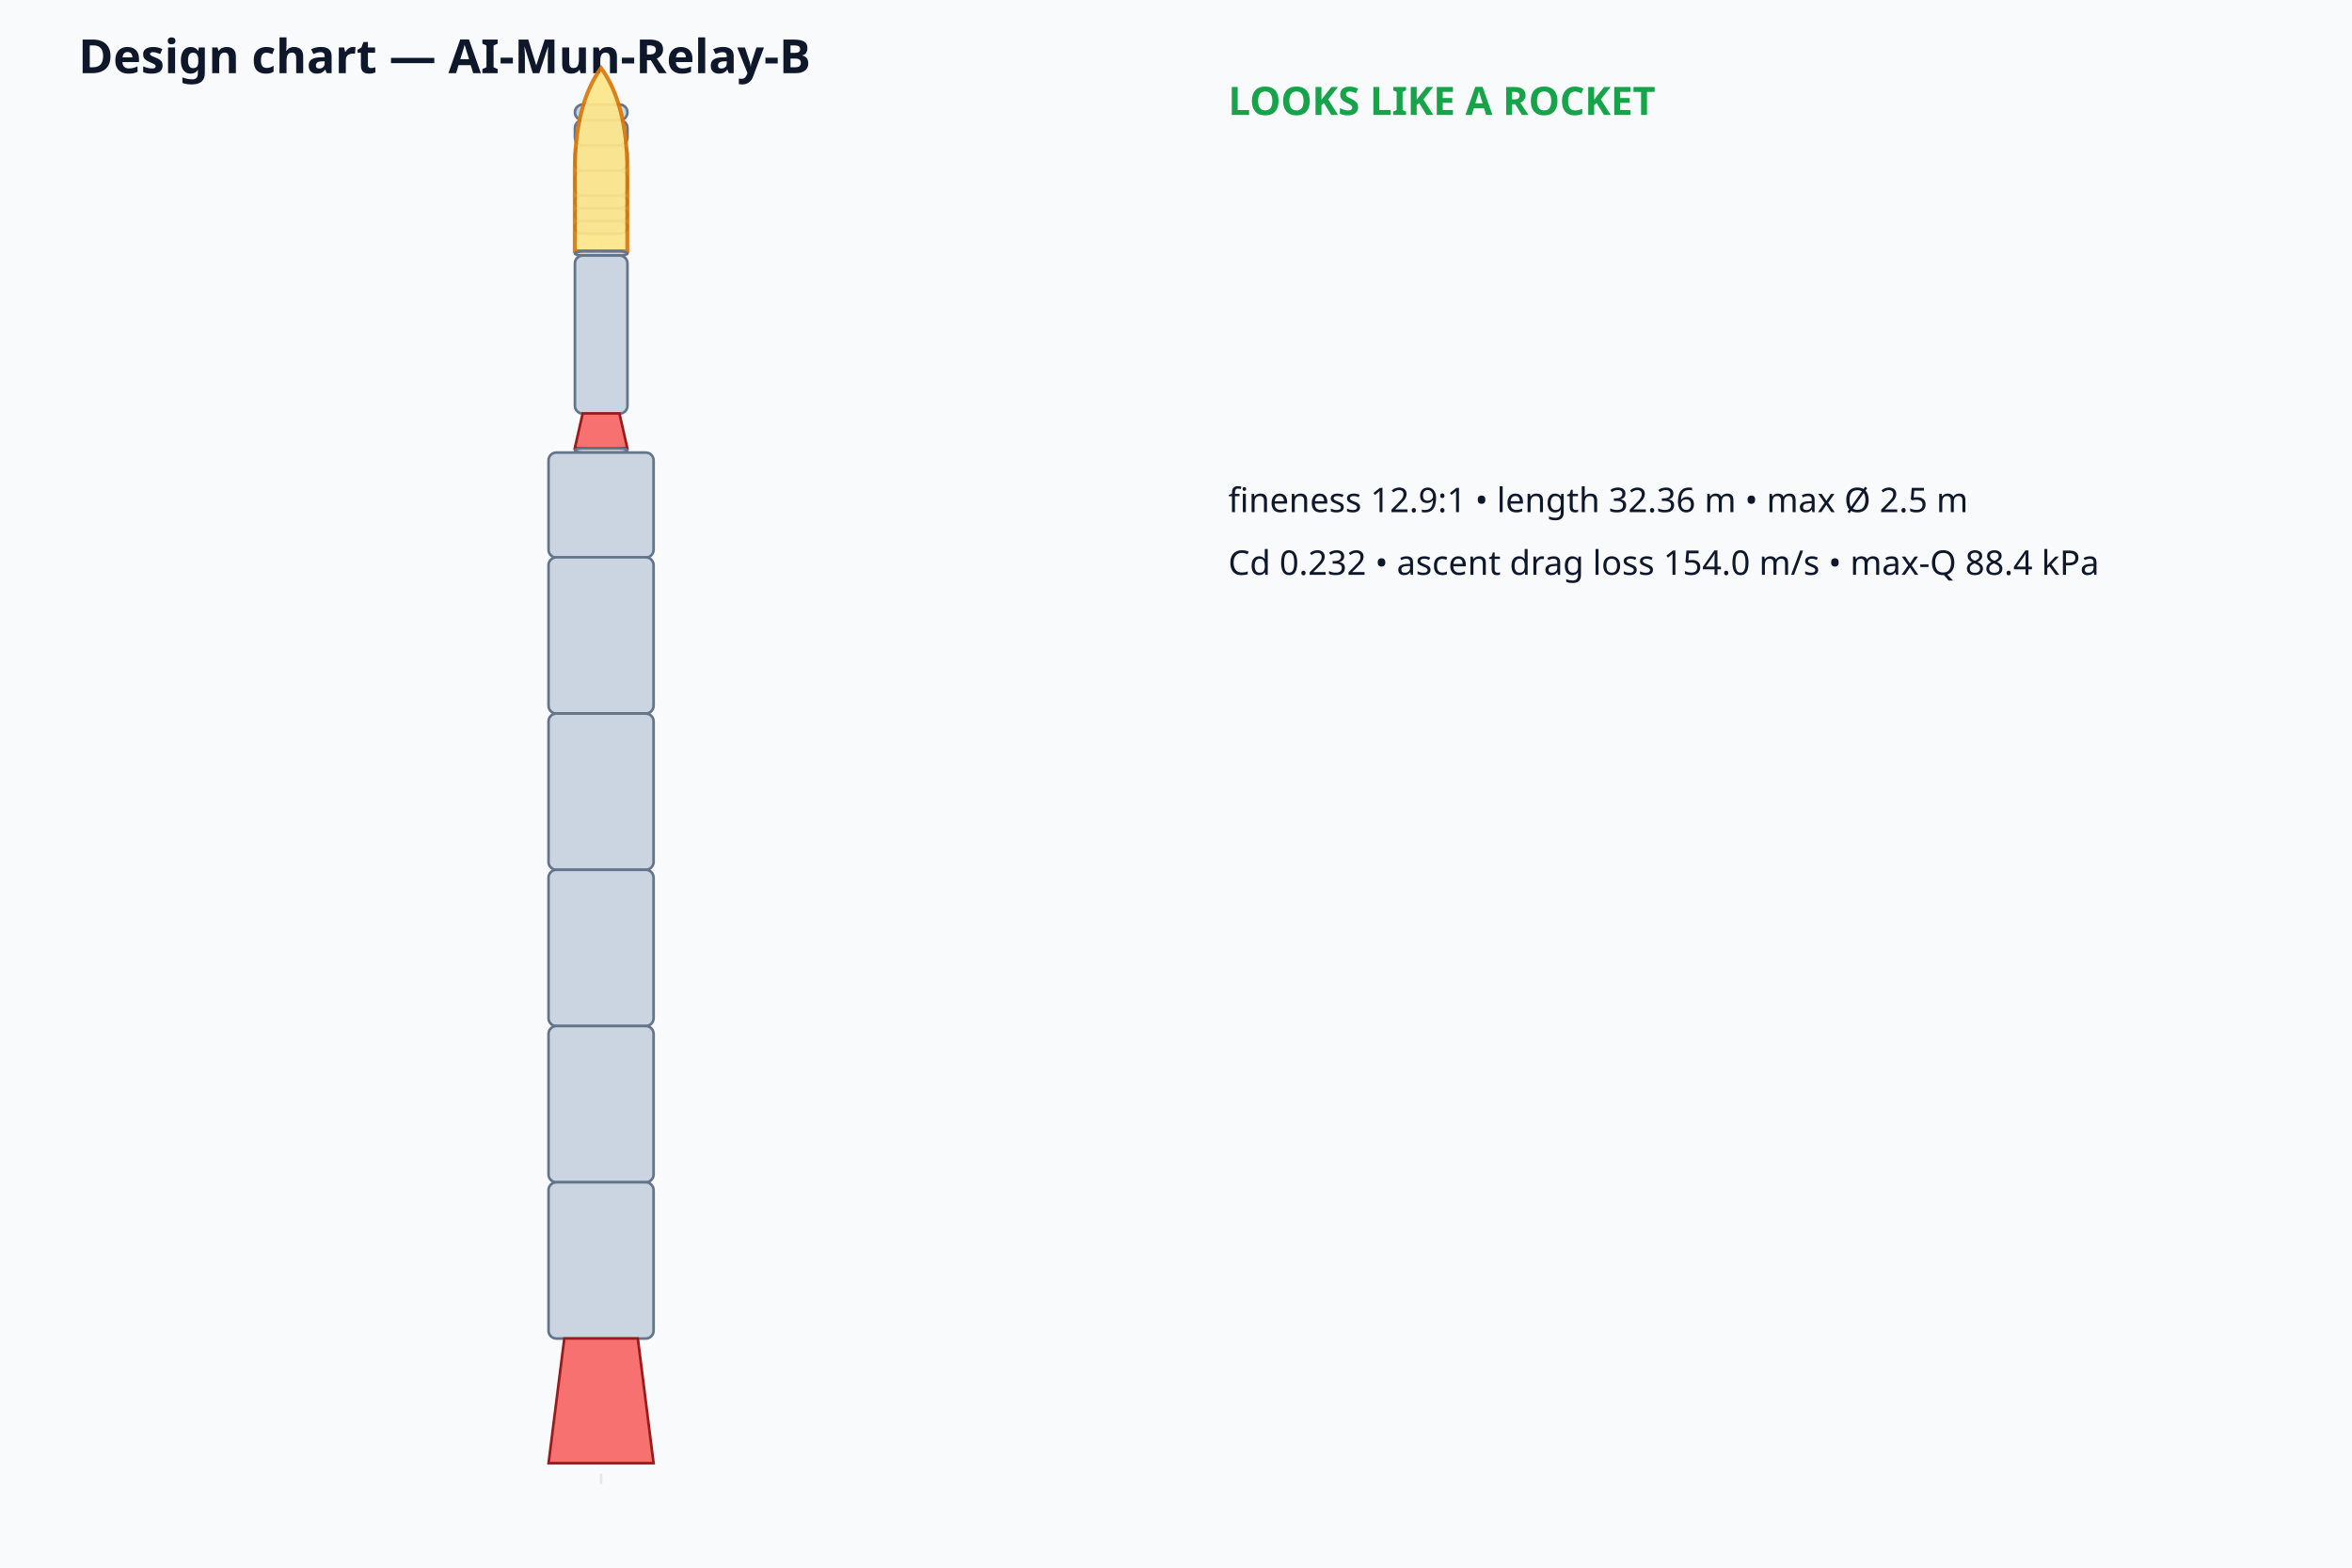
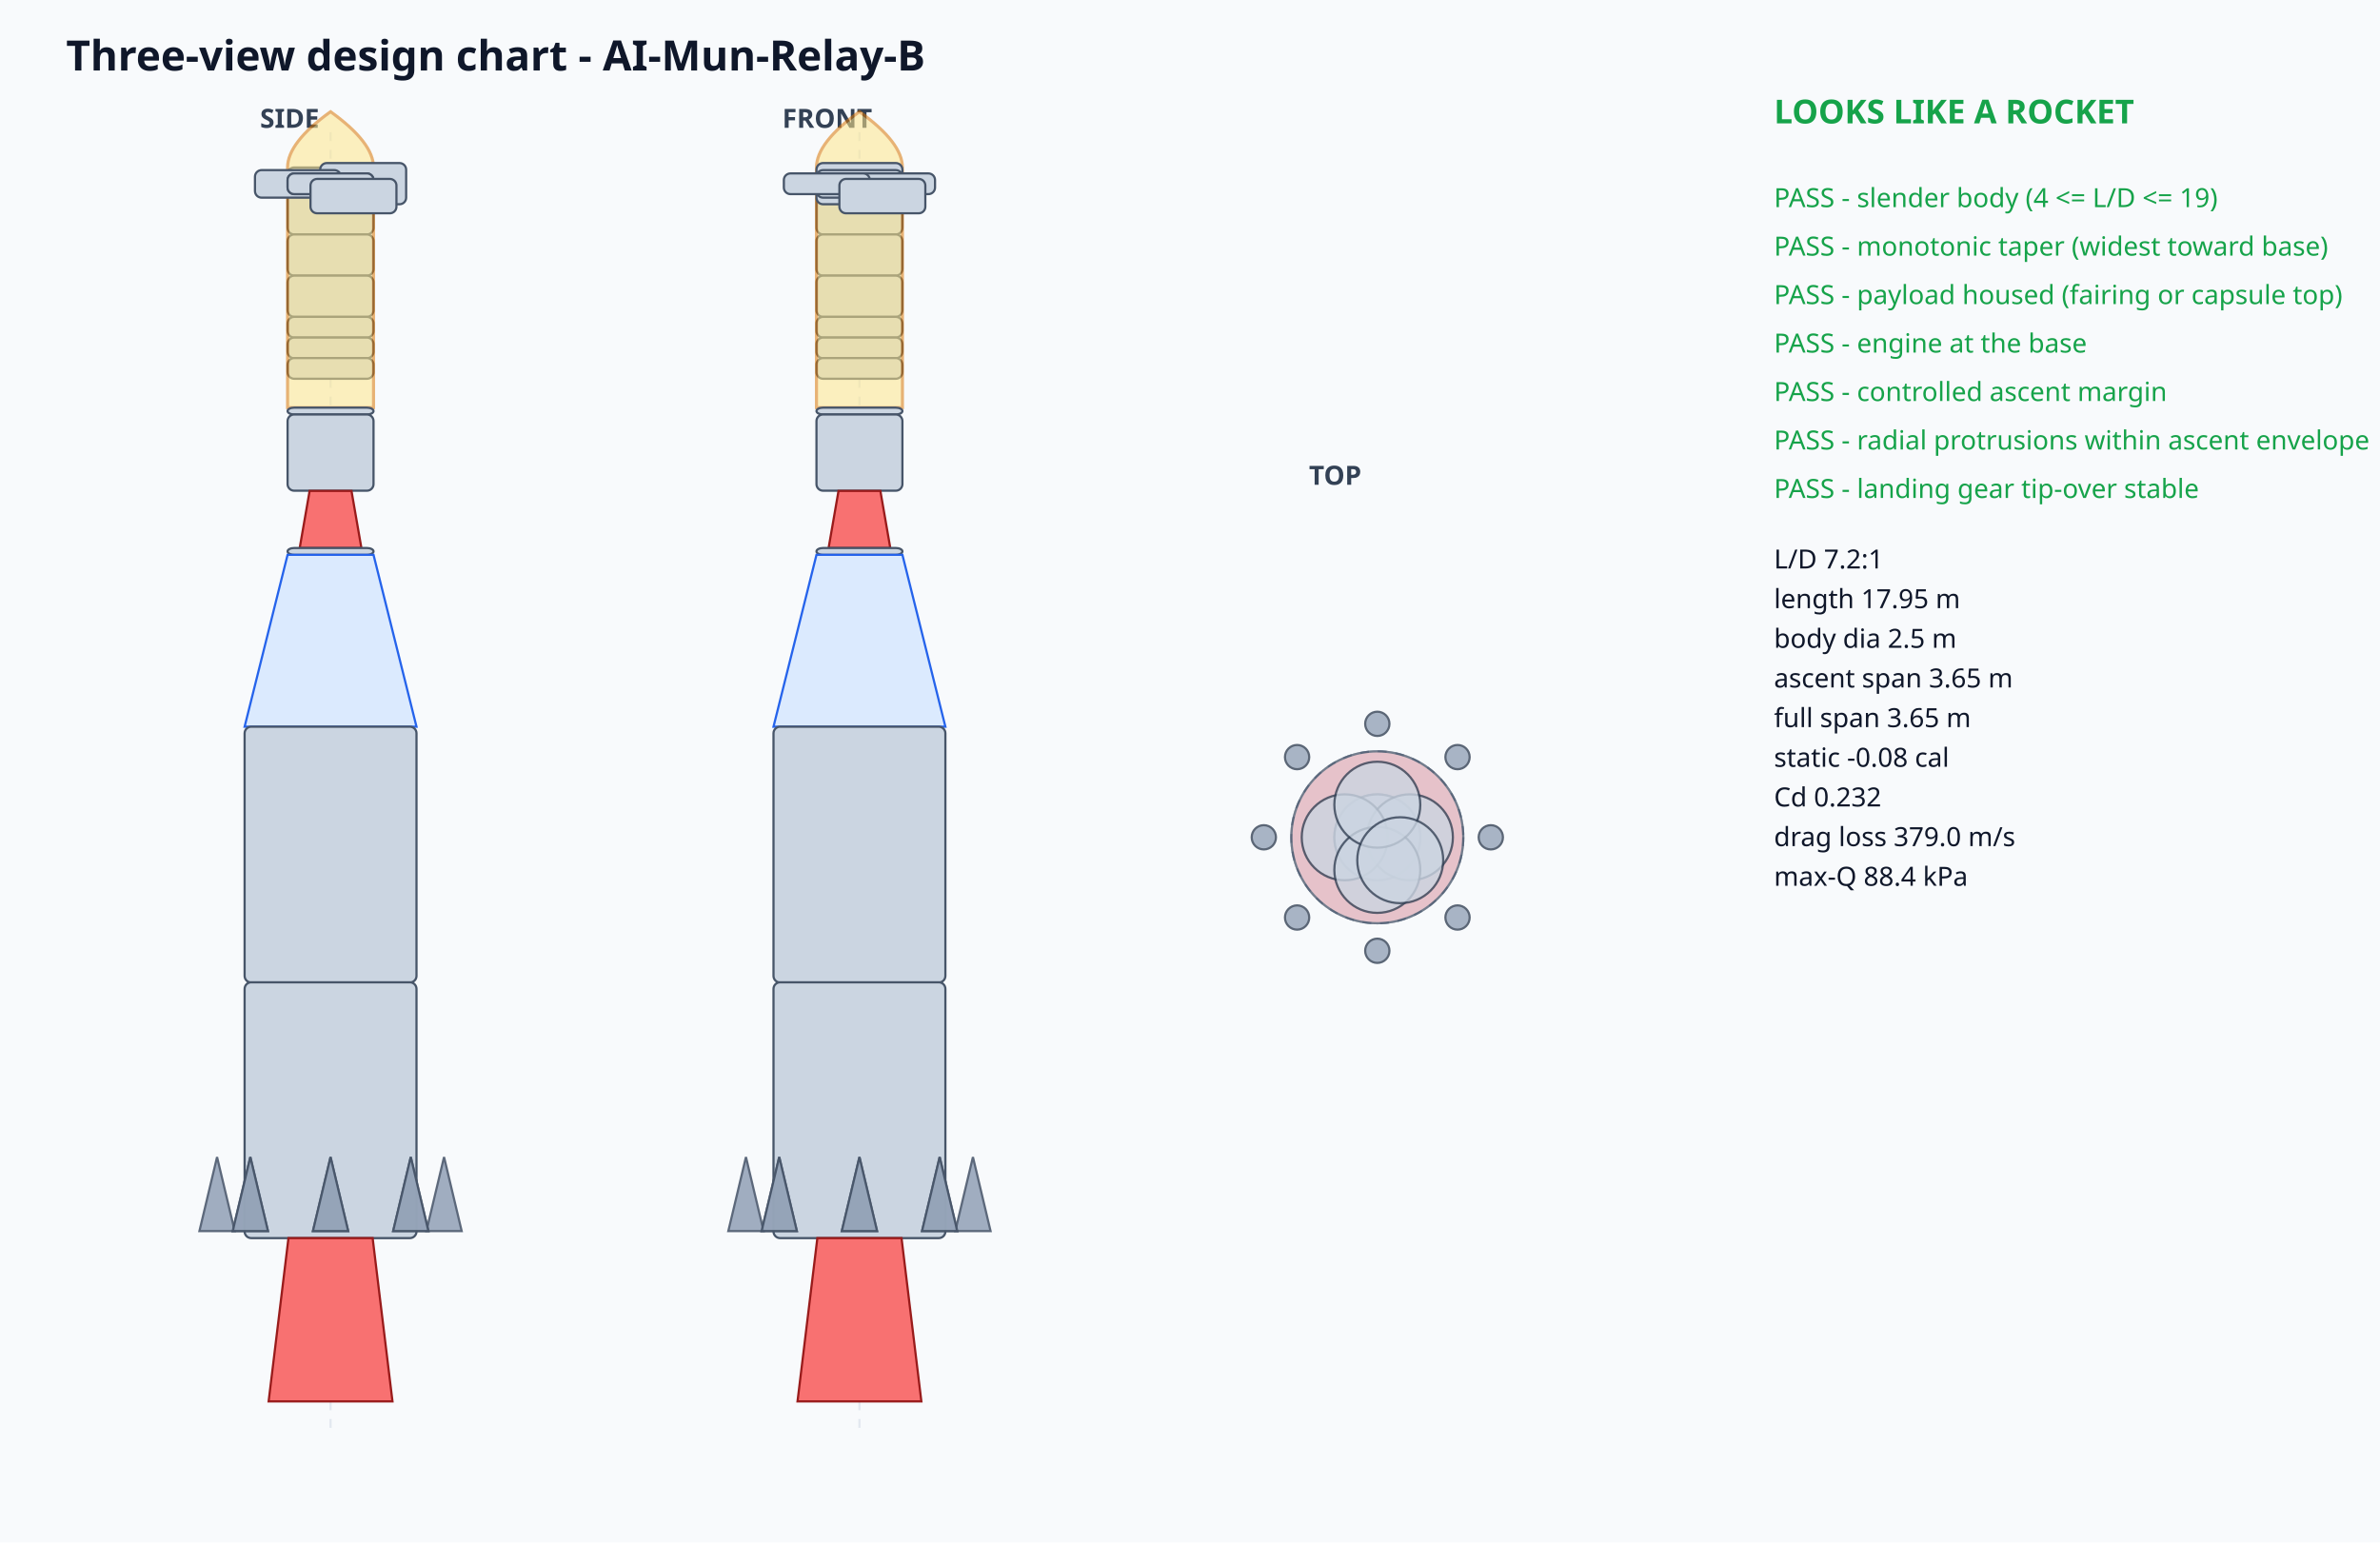
- <svg xmlns="http://www.w3.org/2000/svg" width="900" height="600" viewBox="0 0 900 600" font-family="system-ui,Segoe UI,sans-serif">
-   <rect width="900" height="600" fill="#f8fafc" />
-   <text x="30" y="28" font-size="18" font-weight="700" fill="#0f172a">Design chart — AI-Mun-Relay-B</text>
-   <line x1="230.0" y1="36" x2="230.0" y2="572" stroke="#e2e8f0" stroke-dasharray="4 4" />
-   <rect x="220.0" y="40.0" width="20.1" height="6.0" rx="3" fill="#cbd5e1" stroke="#64748b" />
-   <rect x="220.0" y="46.0" width="20.1" height="9.6" rx="3" fill="#cbd5e1" stroke="#64748b" />
-   <rect x="220.0" y="55.7" width="20.1" height="9.6" rx="3" fill="#cbd5e1" stroke="#64748b" />
-   <rect x="220.0" y="65.3" width="20.1" height="9.6" rx="3" fill="#cbd5e1" stroke="#64748b" />
-   <rect x="220.0" y="74.9" width="20.1" height="4.8" rx="3" fill="#cbd5e1" stroke="#64748b" />
-   <rect x="220.0" y="79.8" width="20.1" height="4.8" rx="3" fill="#cbd5e1" stroke="#64748b" />
-   <rect x="220.0" y="84.6" width="20.1" height="4.8" rx="3" fill="#cbd5e1" stroke="#64748b" />
-   <path d="M 219.955 96.153 L 219.955 65.269 Q 219.955 40.0 230.0 26.0 Q 240.045 40.0 240.045 65.269 L 240.045 96.153 Z" fill="#fde68a" stroke="#d97706" stroke-width="1.5" opacity="0.92" />
-   <rect x="220.0" y="96.2" width="20.1" height="1.6" rx="3" fill="#cbd5e1" stroke="#64748b" />
-   <rect x="220.0" y="97.8" width="20.1" height="60.5" rx="3" fill="#cbd5e1" stroke="#64748b" />
-   <polygon points="222.969,158.22 237.031,158.22 240.045,171.559 219.955,171.559" fill="#f87171" stroke="#991b1b" />
-   <rect x="220.0" y="171.6" width="20.1" height="1.6" rx="3" fill="#cbd5e1" stroke="#64748b" />
-   <rect x="209.9" y="173.2" width="40.2" height="40.2" rx="3" fill="#cbd5e1" stroke="#64748b" />
-   <rect x="209.9" y="213.3" width="40.2" height="59.8" rx="3" fill="#cbd5e1" stroke="#64748b" />
-   <rect x="209.9" y="273.1" width="40.2" height="59.8" rx="3" fill="#cbd5e1" stroke="#64748b" />
-   <rect x="209.9" y="332.9" width="40.2" height="59.8" rx="3" fill="#cbd5e1" stroke="#64748b" />
-   <rect x="209.9" y="392.7" width="40.2" height="59.8" rx="3" fill="#cbd5e1" stroke="#64748b" />
-   <rect x="209.9" y="452.5" width="40.2" height="59.8" rx="3" fill="#cbd5e1" stroke="#64748b" />
-   <polygon points="215.938,512.269 244.062,512.269 250.089,560.0 209.911,560.0" fill="#f87171" stroke="#991b1b" />
-   <text x="470" y="44" font-size="15" font-weight="700" fill="#16a34a">LOOKS LIKE A ROCKET</text>
-   <text x="470" y="196" font-size="13" fill="#0f172a">fineness 12.9:1  •  length 32.36 m  •  max Ø 2.5 m</text>
-   <text x="470" y="220" font-size="13" fill="#0f172a">Cd 0.232  •  ascent drag loss 154.0 m/s  •  max-Q 88.4 kPa</text>
+ <svg xmlns="http://www.w3.org/2000/svg" width="1080" height="700" viewBox="0 0 1080 700" font-family="system-ui,Segoe UI,sans-serif">
+   <rect width="1080" height="700" fill="#f8fafc" />
+   <text x="30" y="32" font-size="19" font-weight="700" fill="#0f172a">Three-view design chart - AI-Mun-Relay-B</text>
+   <text x="805" y="56" font-size="15" font-weight="700" fill="#16a34a">LOOKS LIKE A ROCKET</text>
+   <text x="118" y="58" font-size="12" font-weight="700" fill="#334155">SIDE</text>
+   <text x="355" y="58" font-size="12" font-weight="700" fill="#334155">FRONT</text>
+   <text x="594" y="220" font-size="12" font-weight="700" fill="#334155">TOP</text>
+   <line x1="150.0" y1="60" x2="150.0" y2="650" stroke="#e2e8f0" stroke-dasharray="4 4" />
+   <line x1="390.0" y1="60" x2="390.0" y2="650" stroke="#e2e8f0" stroke-dasharray="4 4" />
+   <circle cx="625.0" cy="380.0" r="39.0" fill="none" stroke="#94a3b8" stroke-dasharray="4 4" />
+   <rect x="130.5" y="76.0" width="39.0" height="11.7" rx="3" fill="#cbd5e1" stroke="#475569" />
+   <rect x="130.5" y="87.7" width="39.0" height="18.7" rx="3" fill="#cbd5e1" stroke="#475569" />
+   <rect x="130.5" y="106.4" width="39.0" height="18.7" rx="3" fill="#cbd5e1" stroke="#475569" />
+   <rect x="130.5" y="125.1" width="39.0" height="18.7" rx="3" fill="#cbd5e1" stroke="#475569" />
+   <rect x="130.5" y="143.8" width="39.0" height="9.4" rx="3" fill="#cbd5e1" stroke="#475569" />
+   <rect x="130.5" y="153.2" width="39.0" height="9.4" rx="3" fill="#cbd5e1" stroke="#475569" />
+   <rect x="130.5" y="162.5" width="39.0" height="9.4" rx="3" fill="#cbd5e1" stroke="#475569" />
+   <path d="M 130.5 185.0 L 130.5 76.0 Q 130.5 64.7 150.0 50.7 Q 169.5 64.7 169.5 76.0 L 169.5 185.0 Z" fill="#fde68a" stroke="#d97706" stroke-width="1.4" opacity="0.55" />
+   <rect x="130.5" y="185.0" width="39.0" height="3.1" rx="3" fill="#cbd5e1" stroke="#475569" />
+   <rect x="130.5" y="188.1" width="39.0" height="34.6" rx="3" fill="#cbd5e1" stroke="#475569" />
+   <polygon points="140.5,222.8 159.5,222.8 164.0,248.7 136.0,248.7" fill="#f87171" stroke="#991b1b" />
+   <rect x="130.5" y="248.7" width="39.0" height="3.1" rx="3" fill="#cbd5e1" stroke="#475569" />
+   <polygon points="130.5,251.8 169.5,251.8 189.0,329.8 111.0,329.8" fill="#dbeafe" stroke="#2563eb" />
+   <rect x="111.0" y="329.8" width="78.0" height="116.1" rx="3" fill="#cbd5e1" stroke="#475569" />
+   <rect x="111.0" y="445.8" width="78.0" height="116.1" rx="3" fill="#cbd5e1" stroke="#475569" />
+   <polygon points="130.9,561.9 169.1,561.9 178.1,636.0 121.9,636.0" fill="#f87171" stroke="#991b1b" />
+   <rect x="145.3" y="74.0" width="39.0" height="18.7" rx="3" fill="#cbd5e1" stroke="#475569" />
+   <rect x="115.7" y="77.2" width="39.0" height="12.5" rx="3" fill="#cbd5e1" stroke="#475569" />
+   <rect x="130.5" y="78.7" width="39.0" height="9.4" rx="3" fill="#cbd5e1" stroke="#475569" />
+   <rect x="130.5" y="78.7" width="39.0" height="9.4" rx="3" fill="#cbd5e1" stroke="#475569" />
+   <rect x="140.9" y="81.2" width="39.0" height="15.6" rx="3" fill="#cbd5e1" stroke="#475569" />
+   <polygon points="201.5,525.1 193.5,558.7 209.5,558.7" fill="#94a3b8" stroke="#475569" opacity="0.88" />
+   <polygon points="186.4,525.1 178.4,558.7 194.4,558.7" fill="#94a3b8" stroke="#475569" opacity="0.88" />
+   <polygon points="150.0,525.1 142.0,558.7 158.0,558.7" fill="#94a3b8" stroke="#475569" opacity="0.88" />
+   <polygon points="113.6,525.1 105.6,558.7 121.6,558.7" fill="#94a3b8" stroke="#475569" opacity="0.88" />
+   <polygon points="98.5,525.1 90.5,558.7 106.5,558.7" fill="#94a3b8" stroke="#475569" opacity="0.88" />
+   <polygon points="113.6,525.1 105.6,558.7 121.6,558.7" fill="#94a3b8" stroke="#475569" opacity="0.88" />
+   <polygon points="150.0,525.1 142.0,558.7 158.0,558.7" fill="#94a3b8" stroke="#475569" opacity="0.88" />
+   <polygon points="186.4,525.1 178.4,558.7 194.4,558.7" fill="#94a3b8" stroke="#475569" opacity="0.88" />
+   <rect x="370.5" y="76.0" width="39.0" height="11.7" rx="3" fill="#cbd5e1" stroke="#475569" />
+   <rect x="370.5" y="87.7" width="39.0" height="18.7" rx="3" fill="#cbd5e1" stroke="#475569" />
+   <rect x="370.5" y="106.4" width="39.0" height="18.7" rx="3" fill="#cbd5e1" stroke="#475569" />
+   <rect x="370.5" y="125.1" width="39.0" height="18.7" rx="3" fill="#cbd5e1" stroke="#475569" />
+   <rect x="370.5" y="143.8" width="39.0" height="9.4" rx="3" fill="#cbd5e1" stroke="#475569" />
+   <rect x="370.5" y="153.2" width="39.0" height="9.4" rx="3" fill="#cbd5e1" stroke="#475569" />
+   <rect x="370.5" y="162.5" width="39.0" height="9.4" rx="3" fill="#cbd5e1" stroke="#475569" />
+   <path d="M 370.5 185.0 L 370.5 76.0 Q 370.5 64.7 390.0 50.7 Q 409.5 64.7 409.5 76.0 L 409.5 185.0 Z" fill="#fde68a" stroke="#d97706" stroke-width="1.4" opacity="0.55" />
+   <rect x="370.5" y="185.0" width="39.0" height="3.1" rx="3" fill="#cbd5e1" stroke="#475569" />
+   <rect x="370.5" y="188.1" width="39.0" height="34.6" rx="3" fill="#cbd5e1" stroke="#475569" />
+   <polygon points="380.5,222.8 399.5,222.8 404.0,248.7 376.0,248.7" fill="#f87171" stroke="#991b1b" />
+   <rect x="370.5" y="248.7" width="39.0" height="3.1" rx="3" fill="#cbd5e1" stroke="#475569" />
+   <polygon points="370.5,251.8 409.5,251.8 429.0,329.8 351.0,329.8" fill="#dbeafe" stroke="#2563eb" />
+   <rect x="351.0" y="329.8" width="78.0" height="116.1" rx="3" fill="#cbd5e1" stroke="#475569" />
+   <rect x="351.0" y="445.8" width="78.0" height="116.1" rx="3" fill="#cbd5e1" stroke="#475569" />
+   <polygon points="370.9,561.9 409.1,561.9 418.1,636.0 361.9,636.0" fill="#f87171" stroke="#991b1b" />
+   <rect x="370.5" y="74.0" width="39.0" height="18.7" rx="3" fill="#cbd5e1" stroke="#475569" />
+   <rect x="370.5" y="77.2" width="39.0" height="12.5" rx="3" fill="#cbd5e1" stroke="#475569" />
+   <rect x="385.3" y="78.7" width="39.0" height="9.4" rx="3" fill="#cbd5e1" stroke="#475569" />
+   <rect x="355.7" y="78.7" width="39.0" height="9.4" rx="3" fill="#cbd5e1" stroke="#475569" />
+   <rect x="380.9" y="81.2" width="39.0" height="15.6" rx="3" fill="#cbd5e1" stroke="#475569" />
+   <polygon points="390.0,525.1 382.0,558.7 398.0,558.7" fill="#94a3b8" stroke="#475569" opacity="0.88" />
+   <polygon points="426.4,525.1 418.4,558.7 434.4,558.7" fill="#94a3b8" stroke="#475569" opacity="0.88" />
+   <polygon points="441.5,525.1 433.5,558.7 449.5,558.7" fill="#94a3b8" stroke="#475569" opacity="0.88" />
+   <polygon points="426.4,525.1 418.4,558.7 434.4,558.7" fill="#94a3b8" stroke="#475569" opacity="0.88" />
+   <polygon points="390.0,525.1 382.0,558.7 398.0,558.7" fill="#94a3b8" stroke="#475569" opacity="0.88" />
+   <polygon points="353.6,525.1 345.6,558.7 361.6,558.7" fill="#94a3b8" stroke="#475569" opacity="0.88" />
+   <polygon points="338.5,525.1 330.5,558.7 346.5,558.7" fill="#94a3b8" stroke="#475569" opacity="0.88" />
+   <polygon points="353.6,525.1 345.6,558.7 361.6,558.7" fill="#94a3b8" stroke="#475569" opacity="0.88" />
+   <circle cx="625.0" cy="380.0" r="39.0" fill="#dbeafe" stroke="#475569" opacity="0.30" />
+   <circle cx="625.0" cy="380.0" r="39.0" fill="#cbd5e1" stroke="#475569" opacity="0.30" />
+   <circle cx="625.0" cy="380.0" r="39.0" fill="#cbd5e1" stroke="#475569" opacity="0.30" />
+   <circle cx="625.0" cy="380.0" r="39.0" fill="#f87171" stroke="#475569" opacity="0.30" />
+   <circle cx="625.0" cy="380.0" r="19.5" fill="#cbd5e1" stroke="#475569" opacity="0.30" />
+   <circle cx="625.0" cy="380.0" r="19.5" fill="#cbd5e1" stroke="#475569" opacity="0.30" />
+   <circle cx="625.0" cy="380.0" r="19.5" fill="#cbd5e1" stroke="#475569" opacity="0.30" />
+   <circle cx="625.0" cy="380.0" r="19.5" fill="#cbd5e1" stroke="#475569" opacity="0.30" />
+   <circle cx="639.8" cy="380.0" r="19.5" fill="#cbd5e1" stroke="#334155" opacity="0.80" />
+   <circle cx="610.2" cy="380.0" r="19.5" fill="#cbd5e1" stroke="#334155" opacity="0.80" />
+   <circle cx="625.0" cy="394.8" r="19.5" fill="#cbd5e1" stroke="#334155" opacity="0.80" />
+   <circle cx="625.0" cy="365.2" r="19.5" fill="#cbd5e1" stroke="#334155" opacity="0.80" />
+   <circle cx="635.4" cy="390.4" r="19.5" fill="#cbd5e1" stroke="#334155" opacity="0.80" />
+   <circle cx="676.5" cy="380.0" r="5.5" fill="#94a3b8" stroke="#334155" opacity="0.80" />
+   <circle cx="661.4" cy="416.4" r="5.5" fill="#94a3b8" stroke="#334155" opacity="0.80" />
+   <circle cx="625.0" cy="431.5" r="5.5" fill="#94a3b8" stroke="#334155" opacity="0.80" />
+   <circle cx="588.6" cy="416.4" r="5.5" fill="#94a3b8" stroke="#334155" opacity="0.80" />
+   <circle cx="573.5" cy="380.0" r="5.5" fill="#94a3b8" stroke="#334155" opacity="0.80" />
+   <circle cx="588.6" cy="343.6" r="5.5" fill="#94a3b8" stroke="#334155" opacity="0.80" />
+   <circle cx="625.0" cy="328.5" r="5.5" fill="#94a3b8" stroke="#334155" opacity="0.80" />
+   <circle cx="661.4" cy="343.6" r="5.5" fill="#94a3b8" stroke="#334155" opacity="0.80" />
+   <text x="805" y="94" font-size="12" fill="#16a34a">PASS - slender body (4 &lt;= L/D &lt;= 19)</text>
+   <text x="805" y="116" font-size="12" fill="#16a34a">PASS - monotonic taper (widest toward base)</text>
+   <text x="805" y="138" font-size="12" fill="#16a34a">PASS - payload housed (fairing or capsule top)</text>
+   <text x="805" y="160" font-size="12" fill="#16a34a">PASS - engine at the base</text>
+   <text x="805" y="182" font-size="12" fill="#16a34a">PASS - controlled ascent margin</text>
+   <text x="805" y="204" font-size="12" fill="#16a34a">PASS - radial protrusions within ascent envelope</text>
+   <text x="805" y="226" font-size="12" fill="#16a34a">PASS - landing gear tip-over stable</text>
+   <text x="805" y="258" font-size="12" fill="#0f172a">L/D 7.2:1</text>
+   <text x="805" y="276" font-size="12" fill="#0f172a">length 17.95 m</text>
+   <text x="805" y="294" font-size="12" fill="#0f172a">body dia 2.5 m</text>
+   <text x="805" y="312" font-size="12" fill="#0f172a">ascent span 3.65 m</text>
+   <text x="805" y="330" font-size="12" fill="#0f172a">full span 3.65 m</text>
+   <text x="805" y="348" font-size="12" fill="#0f172a">static -0.08 cal</text>
+   <text x="805" y="366" font-size="12" fill="#0f172a">Cd 0.232</text>
+   <text x="805" y="384" font-size="12" fill="#0f172a">drag loss 379.0 m/s</text>
+   <text x="805" y="402" font-size="12" fill="#0f172a">max-Q 88.4 kPa</text>
</svg>
